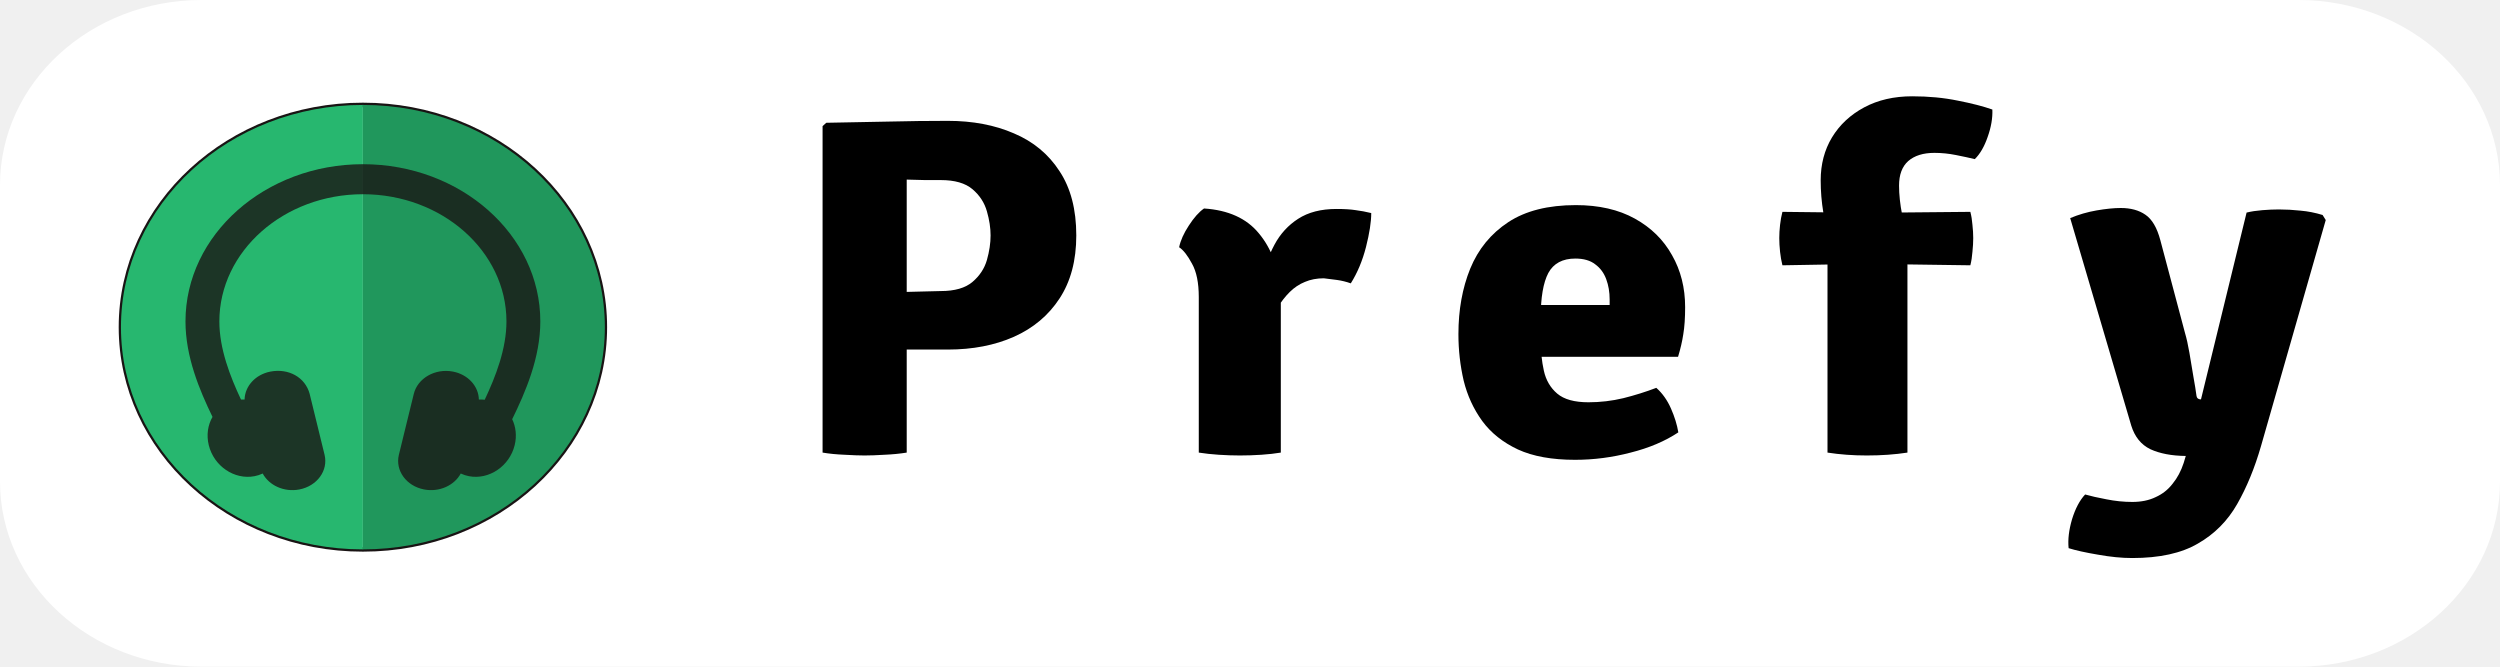
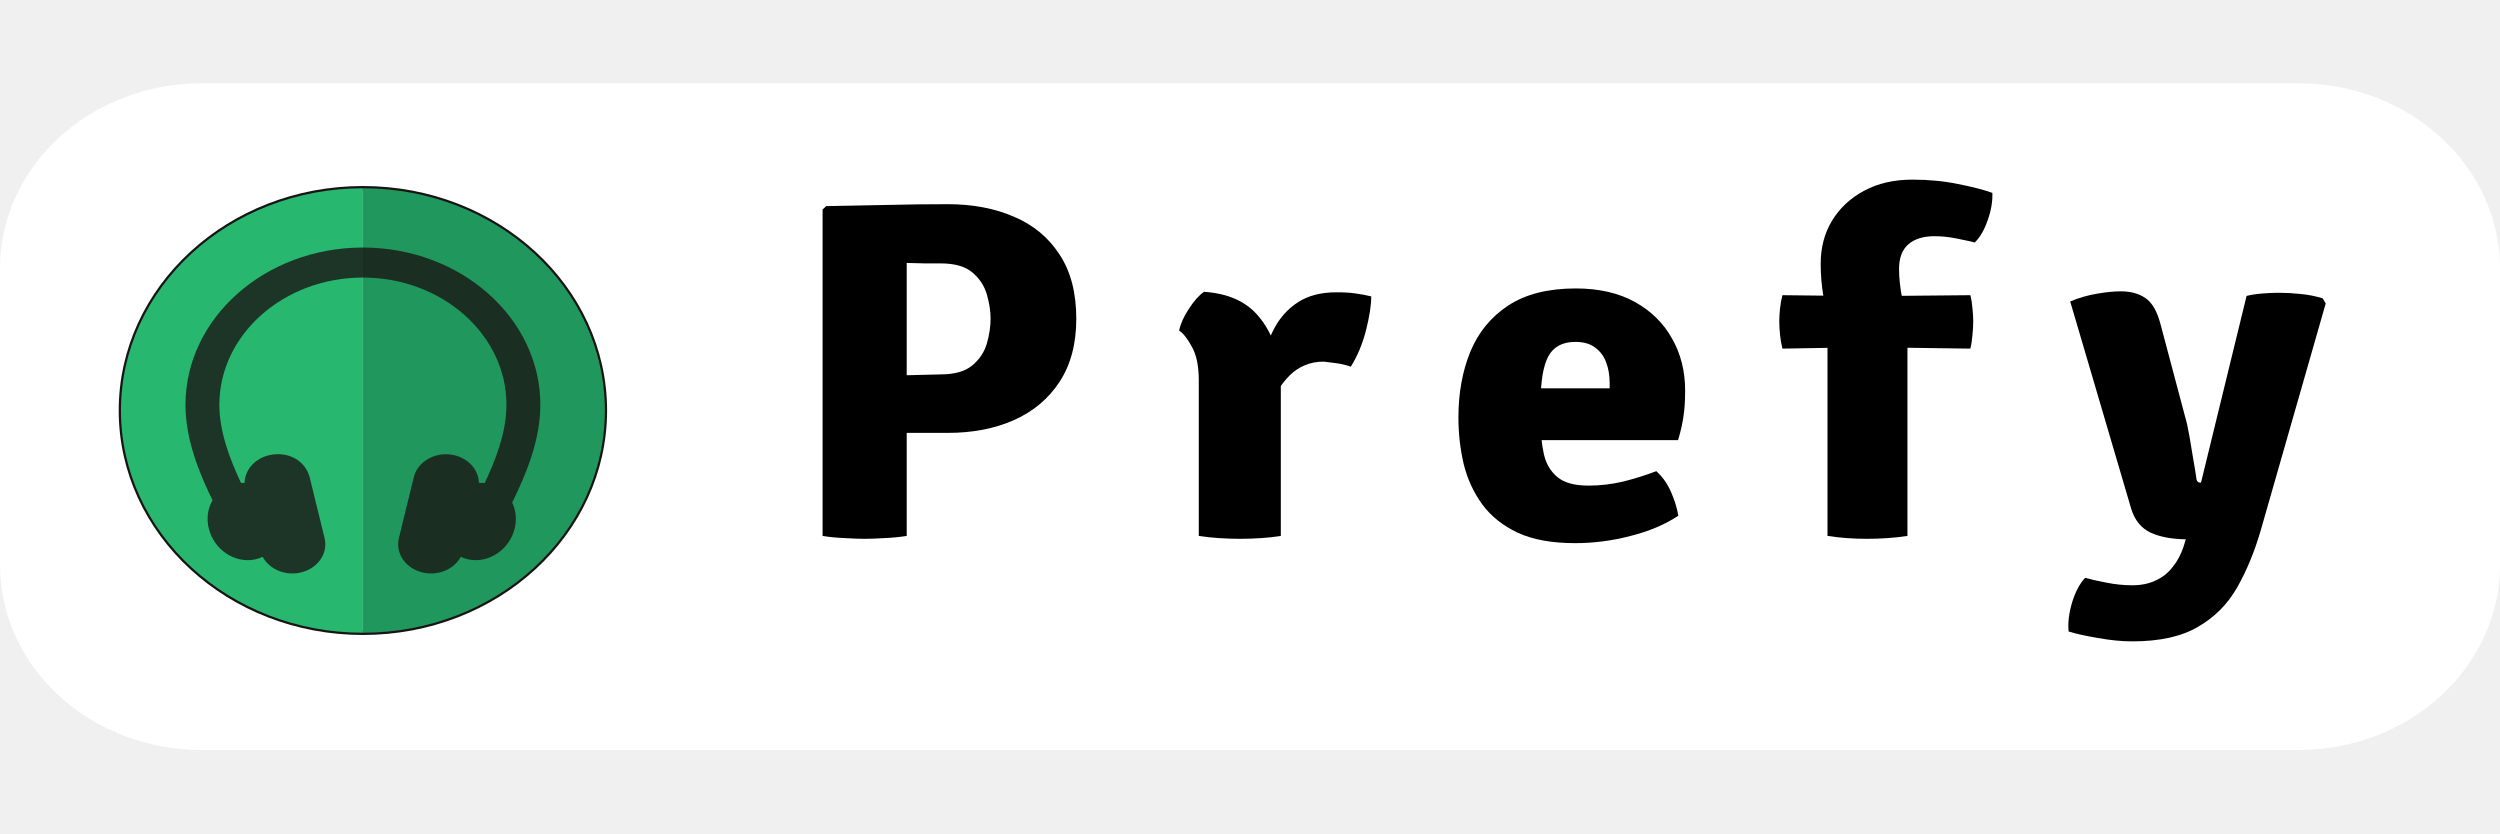
- <svg xmlns="http://www.w3.org/2000/svg" width="750" height="200" viewBox="0 0 750 200" fill="none">
+ <svg xmlns="http://www.w3.org/2000/svg" width="180" height="60" viewBox="0 0 750 200" fill="none">
  <path d="M0 55.556C0 24.873 27.08 0 60.484 0H689.516C722.92 0 750 24.873 750 55.556V144.444C750 175.127 722.92 200 689.516 200H60.484C27.079 200 0 175.127 0 144.444V55.556Z" fill="white" />
  <ellipse cx="108.871" cy="98.15" rx="72.581" ry="66.667" fill="white" stroke="#191414" stroke-width="1.36" />
  <path fill-rule="evenodd" clip-rule="evenodd" d="M108.871 164.817V31.483C68.786 31.483 36.29 61.331 36.29 98.15C36.29 134.969 68.786 164.817 108.871 164.817Z" fill="#27B76F" />
  <path fill-rule="evenodd" clip-rule="evenodd" d="M181.452 98.194C181.426 134.993 148.94 164.817 108.871 164.817L108.871 31.483C108.871 31.483 108.871 31.483 108.871 31.483C148.94 31.483 181.426 61.307 181.452 98.106V98.194Z" fill="#20975C" />
  <path opacity="0.8" d="M162.097 96.433C162.097 70.422 138.22 49.261 108.871 49.261C79.522 49.261 55.645 70.422 55.645 96.433C55.645 107.021 59.851 117.043 63.751 125.073C62.366 127.486 61.88 130.487 62.63 133.552C64.173 139.851 70.324 144.017 76.367 142.855C77.234 142.688 78.046 142.41 78.807 142.055C80.736 145.637 85.241 147.717 89.81 146.838C95.141 145.812 98.525 141.153 97.369 136.427L92.9 118.173C91.547 113.105 86.483 110.447 81.148 111.474C76.582 112.353 73.454 115.899 73.374 119.868C73.018 119.85 72.66 119.851 72.3 119.868C69.025 112.911 65.807 104.638 65.807 96.433C65.807 75.388 85.126 58.268 108.871 58.268C132.616 58.268 151.935 75.388 151.935 96.433C151.935 104.659 148.701 112.953 145.417 119.921C144.828 119.855 144.242 119.838 143.66 119.868C143.58 115.899 140.452 112.353 135.886 111.474C130.552 110.447 125.294 113.447 124.134 118.173L119.665 136.427C118.509 141.153 121.893 145.812 127.224 146.838C131.793 147.717 136.298 145.637 138.227 142.055C138.988 142.41 139.8 142.688 140.667 142.855C146.71 144.018 152.861 139.851 154.404 133.552C155.083 130.776 154.753 128.049 153.656 125.765C157.645 117.624 162.097 107.325 162.097 96.433Z" fill="#191414" />
  <path d="M322.887 70.633C322.887 78.144 321.21 84.452 317.855 89.555C314.552 94.611 309.992 98.439 304.173 101.039C298.407 103.591 291.802 104.867 284.359 104.867H261.321V87.967C262.736 87.87 264.911 87.774 267.847 87.678C270.782 87.582 273.639 87.509 276.417 87.461C279.248 87.365 281.188 87.317 282.236 87.317C286.429 87.317 289.601 86.402 291.75 84.572C293.899 82.743 295.341 80.552 296.075 78C296.809 75.4 297.175 72.944 297.175 70.633C297.175 68.37 296.809 65.963 296.075 63.411C295.341 60.811 293.899 58.596 291.75 56.767C289.601 54.937 286.429 54.022 282.236 54.022C280.663 54.022 279.091 54.022 277.518 54.022C275.998 53.974 274.163 53.926 272.014 53.878V135.778C269.917 136.115 267.69 136.331 265.331 136.428C263.024 136.572 261.032 136.644 259.355 136.644C257.835 136.644 255.843 136.572 253.379 136.428C250.968 136.331 248.766 136.115 246.774 135.778V37.844L247.875 36.833C254.585 36.689 260.849 36.569 266.667 36.472C272.538 36.328 278.436 36.256 284.359 36.256C291.802 36.256 298.407 37.507 304.173 40.011C309.992 42.467 314.552 46.246 317.855 51.35C321.21 56.406 322.887 62.833 322.887 70.633Z" fill="black" />
  <path d="M411.372 63.917C411.372 66.565 410.848 69.959 409.799 74.1C408.751 78.193 407.231 81.828 405.239 85.006C403.876 84.524 402.513 84.187 401.15 83.994C399.84 83.802 398.503 83.633 397.14 83.489C395.043 83.489 393.156 83.85 391.479 84.572C389.801 85.246 388.281 86.257 386.918 87.606C385.555 88.954 384.271 90.615 383.065 92.589C381.86 94.563 380.707 96.826 379.606 99.378L376.854 95.983C377.116 91.987 377.666 88.039 378.505 84.139C379.344 80.191 380.628 76.604 382.358 73.378C384.088 70.152 386.446 67.576 389.434 65.65C392.475 63.676 396.301 62.689 400.914 62.689C403.325 62.689 405.265 62.809 406.733 63.05C408.253 63.243 409.799 63.532 411.372 63.917ZM353.737 74.172C354.156 72.15 355.126 69.983 356.646 67.672C358.166 65.313 359.686 63.604 361.206 62.544C368.493 63.026 373.971 65.505 377.64 69.983C381.362 74.413 383.563 80.239 384.245 87.461V135.778C382.515 136.067 380.575 136.283 378.426 136.428C376.277 136.572 374.128 136.644 371.979 136.644C369.934 136.644 367.811 136.572 365.61 136.428C363.461 136.283 361.469 136.067 359.634 135.778V89.122C359.634 84.837 358.952 81.491 357.59 79.083C356.279 76.628 354.995 74.991 353.737 74.172Z" fill="black" />
  <path d="M453.252 107.033V91.505H482.895V89.844C482.895 87.63 482.554 85.607 481.873 83.778C481.191 81.9 480.09 80.407 478.57 79.3C477.102 78.144 475.11 77.567 472.594 77.567C468.768 77.567 466.068 79.011 464.496 81.9C462.975 84.789 462.215 89.243 462.215 95.261V102.05C462.215 105.324 462.53 108.381 463.159 111.222C463.788 114.063 465.125 116.35 467.169 118.083C469.213 119.817 472.332 120.683 476.526 120.683C480.09 120.683 483.576 120.274 486.983 119.456C490.443 118.589 493.746 117.554 496.891 116.35C498.725 117.987 500.193 120.057 501.294 122.561C502.395 125.065 503.129 127.448 503.496 129.711C499.512 132.359 494.742 134.381 489.185 135.778C483.681 137.222 478.125 137.944 472.516 137.944C465.596 137.944 459.883 136.909 455.375 134.839C450.867 132.72 447.302 129.88 444.681 126.317C442.06 122.706 440.199 118.661 439.098 114.183C438.05 109.657 437.526 105.011 437.526 100.244C437.526 92.974 438.705 86.426 441.064 80.6C443.475 74.726 447.276 70.08 452.465 66.661C457.655 63.243 464.417 61.533 472.752 61.533C479.671 61.533 485.568 62.882 490.443 65.578C495.318 68.274 499.04 71.933 501.608 76.555C504.229 81.13 505.54 86.33 505.54 92.156C505.54 95.382 505.356 98.078 504.99 100.244C504.675 102.363 504.151 104.626 503.417 107.033H453.252Z" fill="black" />
  <path d="M560.202 63.844L591.103 63.556C591.418 64.759 591.627 66.059 591.732 67.456C591.889 68.852 591.968 70.176 591.968 71.428C591.968 72.68 591.889 74.052 591.732 75.544C591.627 76.989 591.418 78.337 591.103 79.589L559.887 79.156L534.726 79.589C534.412 78.337 534.176 76.989 534.018 75.544C533.861 74.052 533.783 72.68 533.783 71.428C533.783 70.176 533.861 68.852 534.018 67.456C534.176 66.059 534.412 64.759 534.726 63.556L560.202 63.844ZM548.25 73.089C547.936 69.959 547.516 66.83 546.992 63.7C546.468 60.57 546.206 57.368 546.206 54.094C546.206 49.28 547.333 44.994 549.587 41.239C551.893 37.435 555.117 34.426 559.258 32.211C563.399 29.996 568.196 28.889 573.647 28.889C578.575 28.889 583.135 29.322 587.329 30.189C591.522 31.007 594.982 31.898 597.708 32.861C597.813 35.413 597.341 38.157 596.293 41.094C595.297 43.983 594.012 46.198 592.44 47.739C590.867 47.354 588.98 46.944 586.778 46.511C584.629 46.078 582.48 45.861 580.331 45.861C576.976 45.861 574.355 46.68 572.468 48.317C570.633 49.954 569.716 52.409 569.716 55.683C569.716 58.38 570.03 61.317 570.66 64.494C571.341 67.624 571.865 70.537 572.232 73.233V135.778C568.458 136.356 564.395 136.644 560.045 136.644C555.903 136.644 551.972 136.356 548.25 135.778V73.089Z" fill="black" />
  <path d="M678.3 133.828C676.413 140.376 674.028 146.178 671.145 151.233C668.262 156.289 664.33 160.237 659.351 163.078C654.423 165.967 647.871 167.411 639.693 167.411C636.548 167.411 633.115 167.074 629.393 166.4C625.671 165.774 622.736 165.124 620.586 164.45C620.324 161.898 620.665 159.009 621.609 155.783C622.605 152.557 623.915 150.078 625.54 148.344C627.218 148.826 629.341 149.307 631.909 149.789C634.53 150.319 637.125 150.583 639.693 150.583C642.367 150.583 644.699 150.102 646.691 149.139C648.736 148.224 650.439 146.876 651.802 145.094C653.218 143.361 654.318 141.291 655.105 138.883L655.734 136.789C651.488 136.741 647.949 136.067 645.119 134.767C642.341 133.419 640.427 131.059 639.379 127.689L621.058 65.433C623.574 64.374 626.222 63.604 629 63.122C631.778 62.641 634.189 62.4 636.234 62.4C639.222 62.4 641.685 63.074 643.625 64.422C645.617 65.77 647.111 68.322 648.107 72.078L655.498 99.883C655.97 101.472 656.415 103.47 656.834 105.878C657.254 108.237 657.647 110.596 658.014 112.956C658.433 115.267 658.748 117.217 658.957 118.806C659.062 119.48 659.508 119.817 660.294 119.817L673.976 63.772C675.339 63.435 676.911 63.194 678.693 63.05C680.476 62.906 682.127 62.833 683.647 62.833C685.796 62.833 687.972 62.954 690.173 63.194C692.375 63.387 694.576 63.82 696.778 64.494L697.722 66.011L678.3 133.828Z" fill="black" />
</svg>
